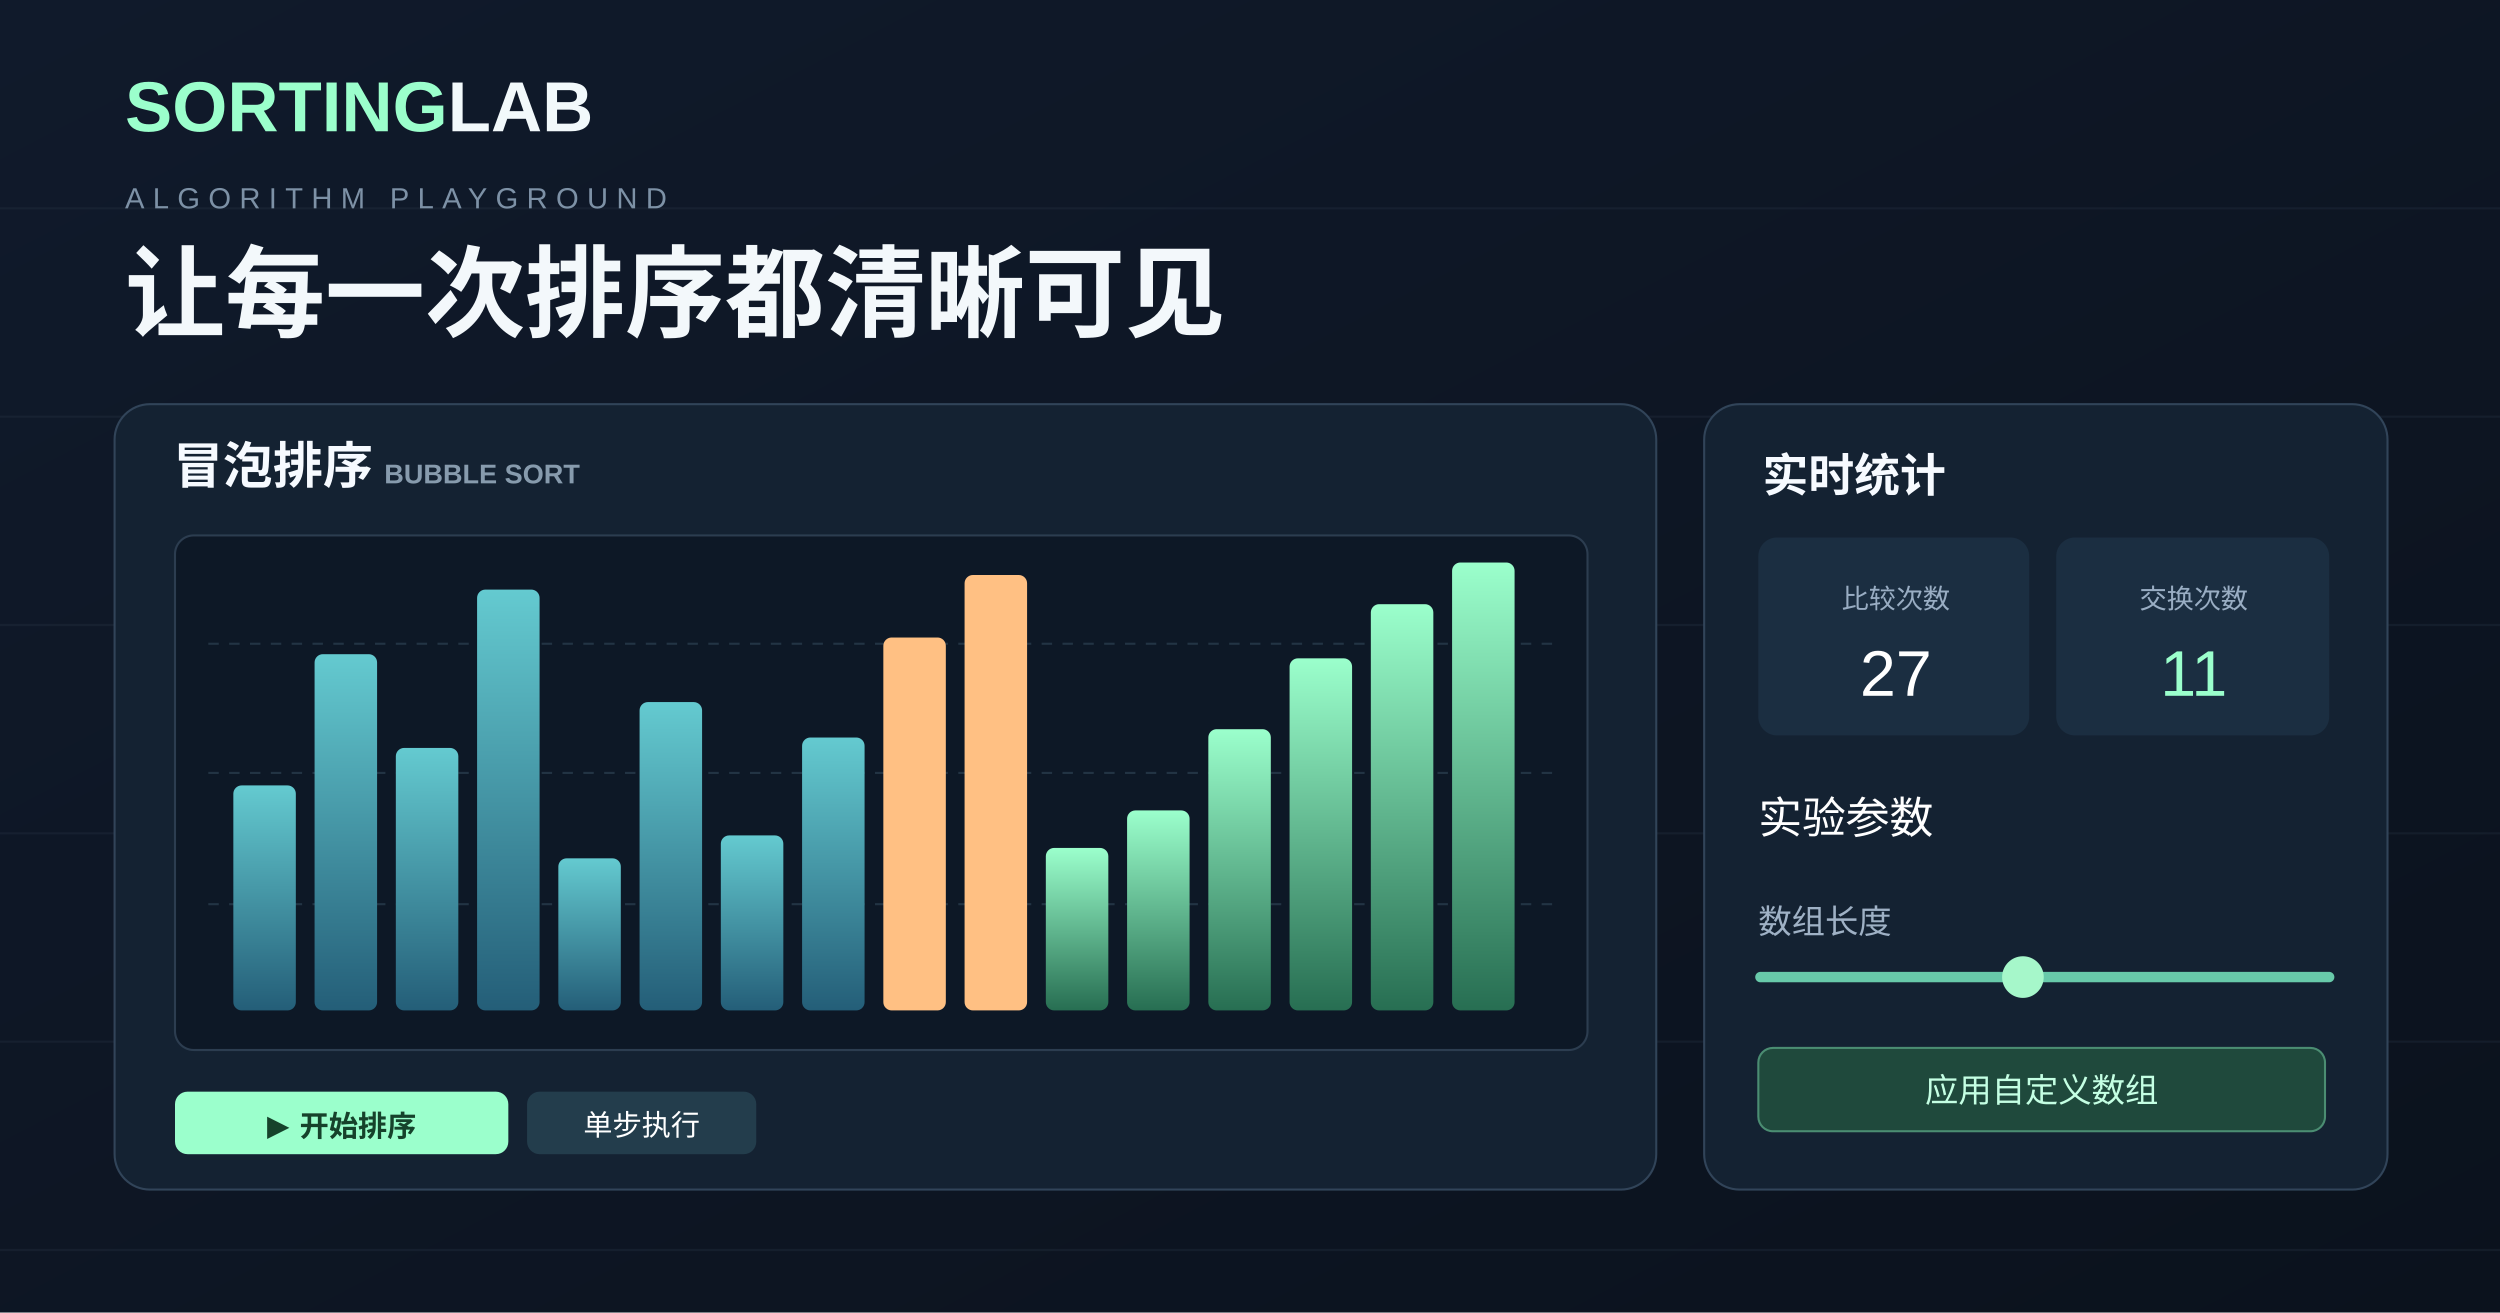
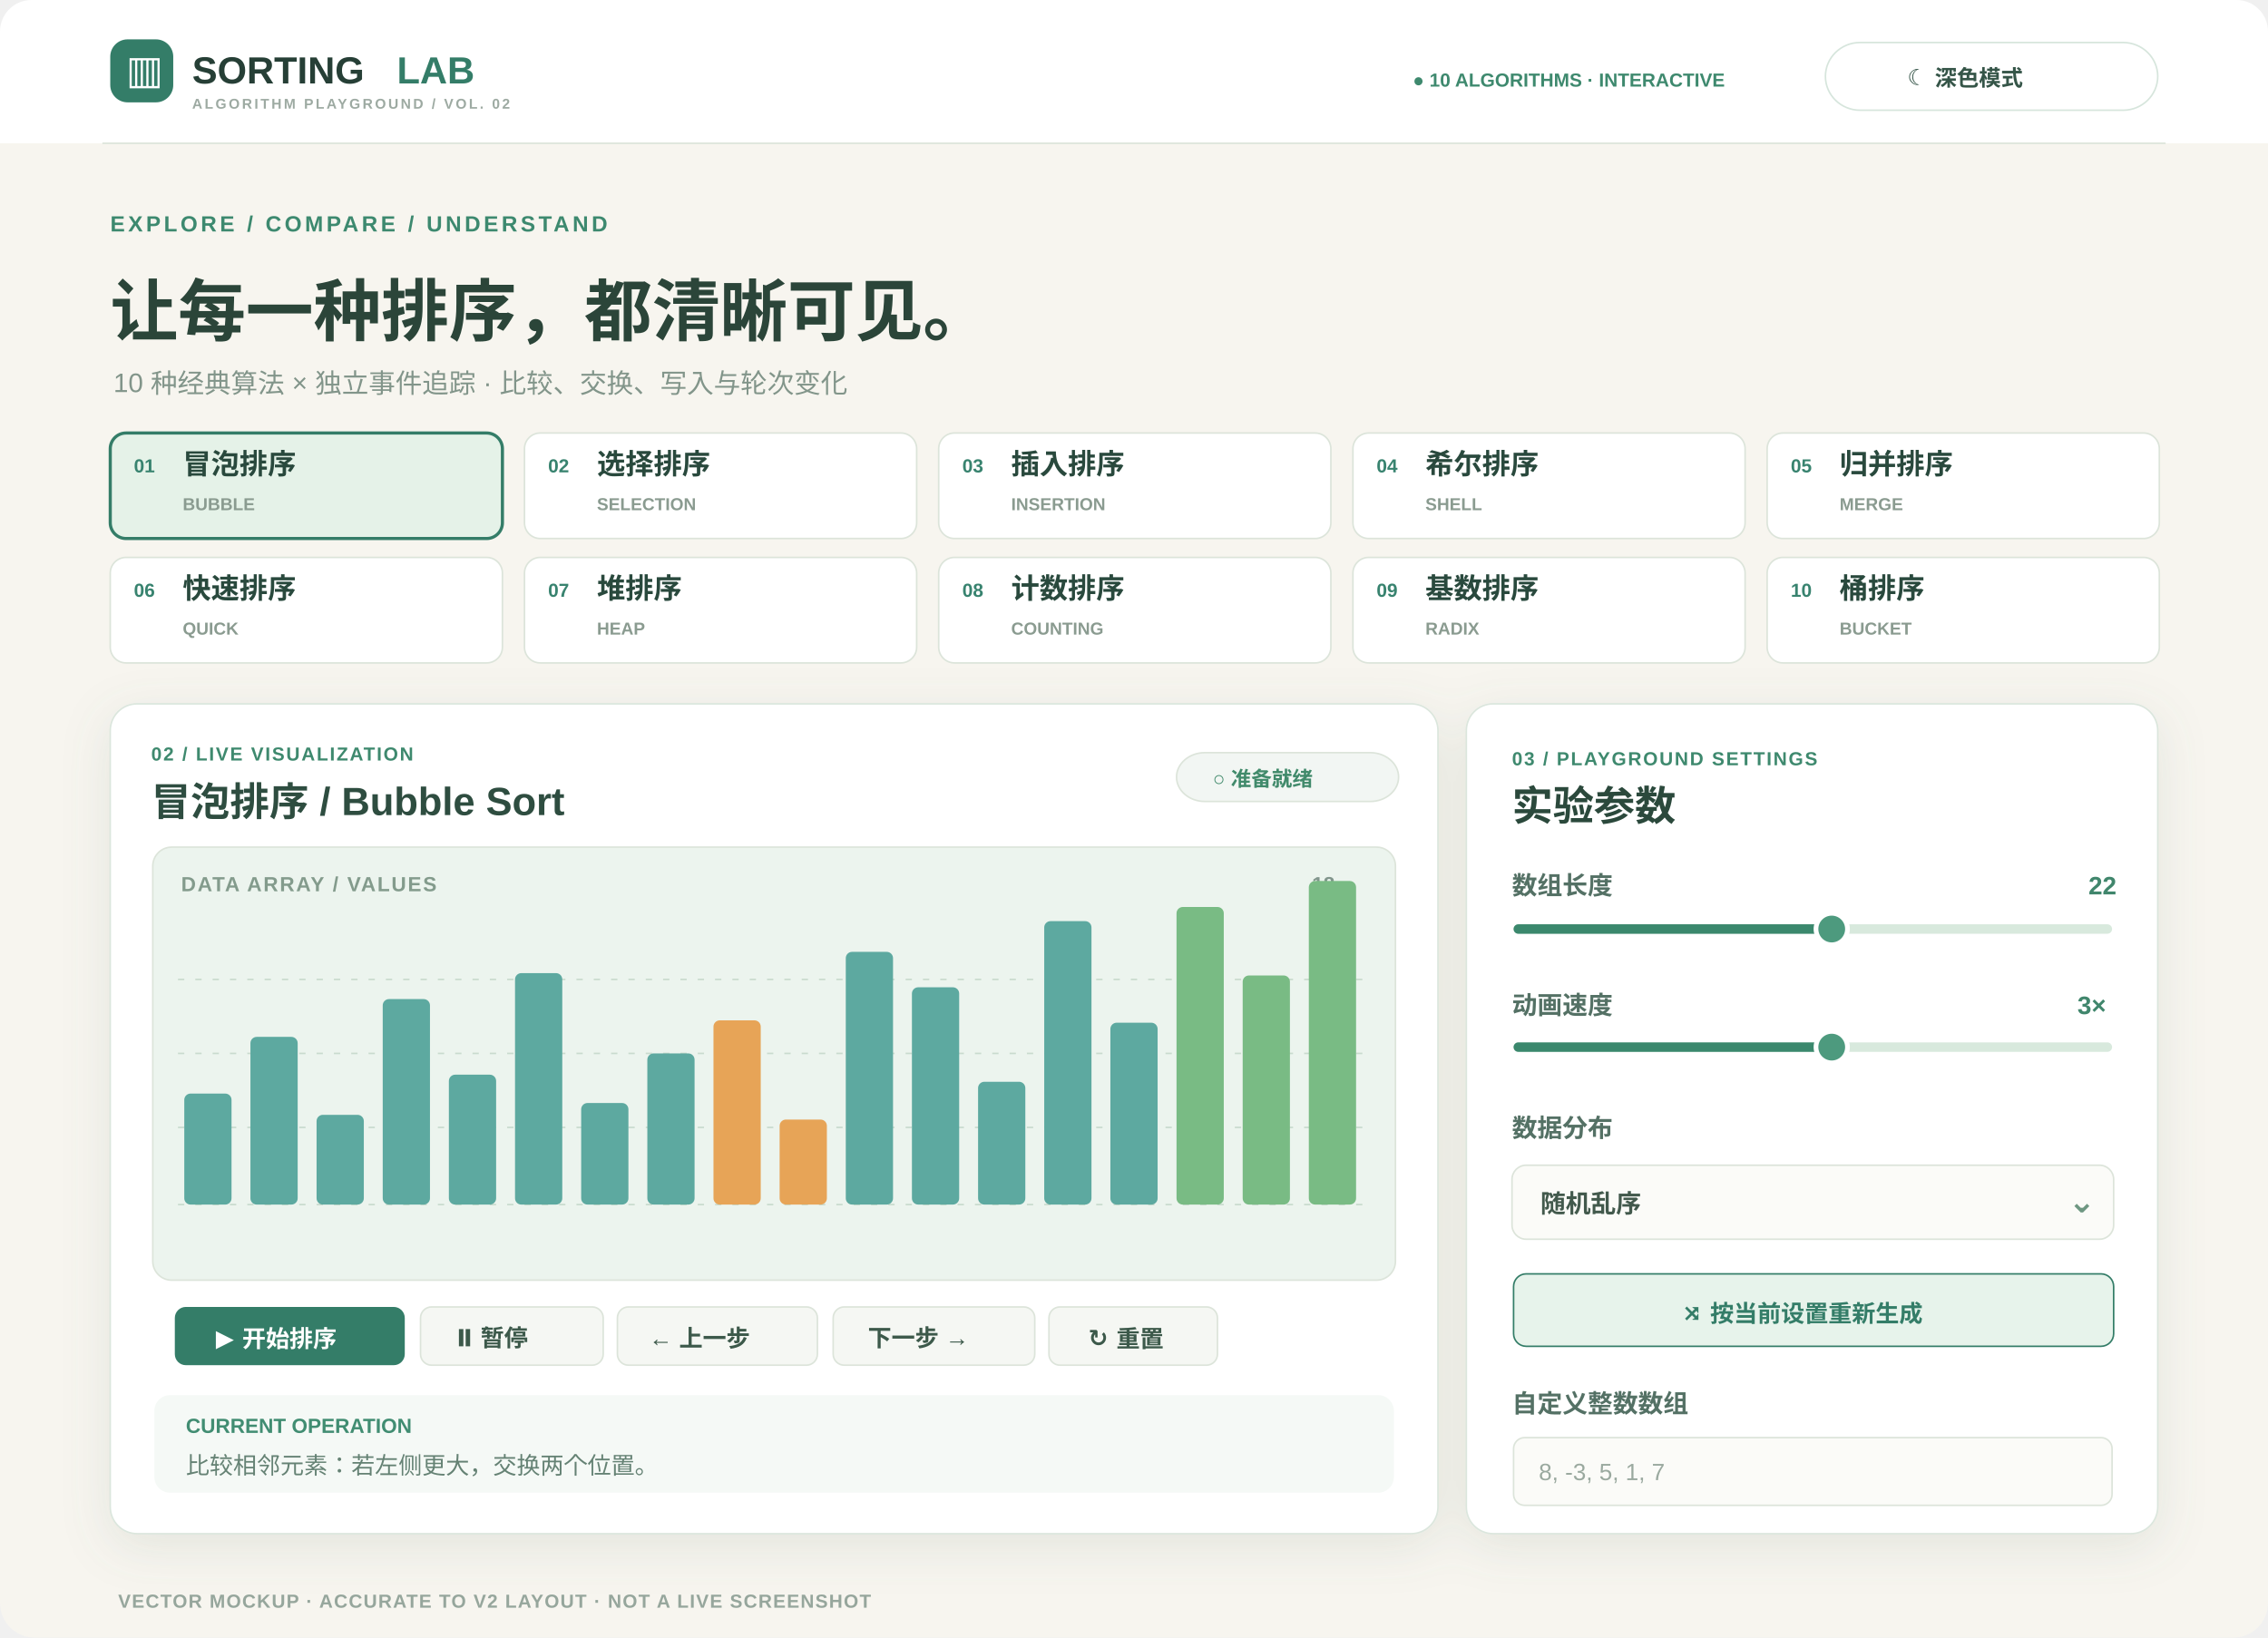
- <svg xmlns="http://www.w3.org/2000/svg" viewBox="0 0 1200 630" role="img" aria-label="Sorting Lab 冒泡排序网页示意图">
+ <svg xmlns="http://www.w3.org/2000/svg" viewBox="0 0 1440 1040" role="img" aria-labelledby="title desc">
  <defs>
-     <linearGradient id="bg" x2="1" y2="1">
-       <stop stop-color="#101a2b" />
-       <stop offset="1" stop-color="#0b121d" />
-     </linearGradient>
-     <linearGradient id="bar" x2="0" y2="1">
-       <stop stop-color="#64cad0" />
-       <stop offset="1" stop-color="#245e78" />
-     </linearGradient>
-     <linearGradient id="sorted" x2="0" y2="1">
-       <stop stop-color="#9bffcc" />
-       <stop offset="1" stop-color="#276e52" />
-     </linearGradient>
+     <filter id="shadow">
+       <feDropShadow dx="0" dy="8" stdDeviation="15" flood-color="#718b7d" flood-opacity=".15" />
+     </filter>
  </defs>
-   <rect width="1200" height="630" fill="url(#bg)" />
-   <path d="M0 100H1200M0 200H1200M0 300H1200M0 400H1200M0 500H1200M0 600H1200" stroke="#283847" stroke-opacity=".3" />
-   <text x="60" y="63" fill="#9bffcc" font-size="34" font-family="Arial" font-weight="800">SORTING<tspan fill="#f2f9fb">LAB</tspan>
-   </text>
-   <text x="60" y="100" fill="#7d91a6" font-family="Arial" letter-spacing="4" font-size="14">ALGORITHM PLAYGROUND</text>
-   <text x="60" y="158" fill="#f3f8fb" font-family="Arial" font-size="48" font-weight="700">让每一次排序都清晰可见</text>
-   <rect x="55" y="194" width="740" height="377" rx="17" fill="#142232" stroke="#314459" />
-   <rect x="818" y="194" width="328" height="377" rx="17" fill="#142232" stroke="#314459" />
-   <text x="83" y="232" font-size="24" font-family="Arial" font-weight="700" fill="#f6faff">冒泡排序 <tspan font-size="13" fill="#879bad">BUBBLE SORT</tspan>
-   </text>
-   <rect x="84" y="257" width="678" height="247" rx="9" fill="#0d1826" stroke="#2c3d50" />
-   <g stroke="#375061" stroke-dasharray="5 5" opacity=".5">
-     <path d="M100 309H750M100 371H750M100 434H750" />
+   <rect x="0" y="0" width="1440" height="1040" rx="22" fill="#f7f5ef" />
+   <rect x="0" y="0" width="1440" height="91" rx="20" fill="#fff" />
+   <rect x="0" y="70" width="1440" height="21" rx="0" fill="#fff" />
+   <path d="M65 91H1375" stroke="#dce4da" />
+   <rect x="70" y="25" width="40" height="40" rx="11" fill="#347d68" />
+   <text x="80" y="53" fill="#fff" font-family="Arial,'Microsoft YaHei',sans-serif" font-weight="700" font-size="25">▥</text>
+   <text x="122" y="53" fill="#263f36" font-family="Arial,'Microsoft YaHei',sans-serif" font-weight="900" font-size="24">SORTING</text>
+   <text x="252" y="53" fill="#347d68" font-family="Arial,'Microsoft YaHei',sans-serif" font-weight="900" font-size="24">LAB</text>
+   <text x="122" y="69" fill="#9daaa2" font-family="Arial,'Microsoft YaHei',sans-serif" font-weight="700" font-size="9" letter-spacing="1.4">ALGORITHM PLAYGROUND / VOL. 02</text>
+   <text x="897" y="55" fill="#3e896e" font-family="Arial,'Microsoft YaHei',sans-serif" font-weight="700" font-size="12">● 10 ALGORITHMS · INTERACTIVE</text>
+   <rect x="1159" y="27" width="211" height="43" rx="22" fill="#fff" stroke="#d6e5dc" stroke-width="1" />
+   <text x="1211" y="54" fill="#355548" font-family="Arial,'Microsoft YaHei',sans-serif" font-weight="800" font-size="14">☾ 深色模式</text>
+   <text x="70" y="147" fill="#3d896f" font-family="Arial,'Microsoft YaHei',sans-serif" font-weight="800" font-size="14" letter-spacing="2">EXPLORE / COMPARE / UNDERSTAND</text>
+   <text x="70" y="213" fill="#2b4539" font-family="Arial,'Microsoft YaHei',sans-serif" font-weight="900" font-size="43">让每一种排序，都清晰可见。</text>
+   <text x="72" y="249" fill="#82958a" font-family="Arial,'Microsoft YaHei',sans-serif" font-weight="500" font-size="17">10 种经典算法 × 独立事件追踪 · 比较、交换、写入与轮次变化</text>
+   <g>
+     <rect x="70" y="275" width="249" height="67" rx="10" fill="#e5f2e8" stroke="#347d68" stroke-width="2" />
+     <text x="85" y="300" fill="#38836f" font-family="Arial,'Microsoft YaHei',sans-serif" font-weight="700" font-size="12">01</text>
+     <text x="116" y="301" fill="#29493d" font-family="Arial,'Microsoft YaHei',sans-serif" font-weight="700" font-size="18">冒泡排序</text>
+     <text x="116" y="324" fill="#8a9b90" font-family="Arial,'Microsoft YaHei',sans-serif" font-weight="600" font-size="11">BUBBLE</text>
  </g>
-   <g fill="url(#bar)">
-     <rect x="112" y="377" width="30" height="108" rx="4" />
-     <rect x="151" y="314" width="30" height="171" rx="4" />
-     <rect x="190" y="359" width="30" height="126" rx="4" />
-     <rect x="229" y="283" width="30" height="202" rx="4" />
-     <rect x="268" y="412" width="30" height="73" rx="4" />
-     <rect x="307" y="337" width="30" height="148" rx="4" />
-     <rect x="346" y="401" width="30" height="84" rx="4" />
-     <rect x="385" y="354" width="30" height="131" rx="4" />
+   <g>
+     <rect x="333" y="275" width="249" height="67" rx="10" fill="#ffffff" stroke="#dce4da" stroke-width="1" />
+     <text x="348" y="300" fill="#38836f" font-family="Arial,'Microsoft YaHei',sans-serif" font-weight="700" font-size="12">02</text>
+     <text x="379" y="301" fill="#29493d" font-family="Arial,'Microsoft YaHei',sans-serif" font-weight="700" font-size="18">选择排序</text>
+     <text x="379" y="324" fill="#8a9b90" font-family="Arial,'Microsoft YaHei',sans-serif" font-weight="600" font-size="11">SELECTION</text>
  </g>
-   <g fill="#ffc083">
-     <rect x="424" y="306" width="30" height="179" rx="4" />
-     <rect x="463" y="276" width="30" height="209" rx="4" />
+   <g>
+     <rect x="596" y="275" width="249" height="67" rx="10" fill="#ffffff" stroke="#dce4da" stroke-width="1" />
+     <text x="611" y="300" fill="#38836f" font-family="Arial,'Microsoft YaHei',sans-serif" font-weight="700" font-size="12">03</text>
+     <text x="642" y="301" fill="#29493d" font-family="Arial,'Microsoft YaHei',sans-serif" font-weight="700" font-size="18">插入排序</text>
+     <text x="642" y="324" fill="#8a9b90" font-family="Arial,'Microsoft YaHei',sans-serif" font-weight="600" font-size="11">INSERTION</text>
  </g>
-   <g fill="url(#sorted)">
-     <rect x="502" y="407" width="30" height="78" rx="4" />
-     <rect x="541" y="389" width="30" height="96" rx="4" />
-     <rect x="580" y="350" width="30" height="135" rx="4" />
-     <rect x="619" y="316" width="30" height="169" rx="4" />
-     <rect x="658" y="290" width="30" height="195" rx="4" />
-     <rect x="697" y="270" width="30" height="215" rx="4" />
+   <g>
+     <rect x="859" y="275" width="249" height="67" rx="10" fill="#ffffff" stroke="#dce4da" stroke-width="1" />
+     <text x="874" y="300" fill="#38836f" font-family="Arial,'Microsoft YaHei',sans-serif" font-weight="700" font-size="12">04</text>
+     <text x="905" y="301" fill="#29493d" font-family="Arial,'Microsoft YaHei',sans-serif" font-weight="700" font-size="18">希尔排序</text>
+     <text x="905" y="324" fill="#8a9b90" font-family="Arial,'Microsoft YaHei',sans-serif" font-weight="600" font-size="11">SHELL</text>
  </g>
-   <rect x="84" y="524" width="160" height="30" rx="6" fill="#9bffcc" />
-   <text x="164" y="545" fill="#16422b" font-size="14" font-family="Arial" font-weight="700" text-anchor="middle">▶ 开始排序</text>
-   <rect x="253" y="524" width="110" height="30" rx="6" fill="#233d4c" />
-   <text x="308" y="545" fill="#fff" font-size="14" text-anchor="middle" font-family="Arial">单步执行</text>
-   <text x="846" y="236" fill="#f6faff" font-size="22" font-family="Arial" font-weight="700">实时统计</text>
-   <g font-family="Arial" text-anchor="middle">
-     <rect x="844" y="258" width="130" height="95" rx="9" fill="#1b2e41" />
-     <rect x="987" y="258" width="131" height="95" rx="9" fill="#1b2e41" />
-     <text x="910" y="292" fill="#99adc3" font-size="13">比较次数</text>
-     <text x="910" y="334" fill="#fff" font-size="31">27</text>
-     <text x="1053" y="292" fill="#99adc3" font-size="13">交换次数</text>
-     <text x="1053" y="334" fill="#9bffcc" font-size="31">11</text>
+   <g>
+     <rect x="1122" y="275" width="249" height="67" rx="10" fill="#ffffff" stroke="#dce4da" stroke-width="1" />
+     <text x="1137" y="300" fill="#38836f" font-family="Arial,'Microsoft YaHei',sans-serif" font-weight="700" font-size="12">05</text>
+     <text x="1168" y="301" fill="#29493d" font-family="Arial,'Microsoft YaHei',sans-serif" font-weight="700" font-size="18">归并排序</text>
+     <text x="1168" y="324" fill="#8a9b90" font-family="Arial,'Microsoft YaHei',sans-serif" font-weight="600" font-size="11">MERGE</text>
  </g>
-   <text x="844" y="400" fill="#fff" font-size="21" font-family="Arial">实验参数</text>
-   <text x="844" y="448" fill="#9fb1c5" font-size="16" font-family="Arial">数组长度</text>
-   <path d="M845 469H1118" stroke="#68caaa" stroke-width="5" stroke-linecap="round" />
-   <circle cx="971" cy="469" r="10" fill="#a6f7ca" />
-   <rect x="844" y="503" width="272" height="40" rx="7" fill="#1f493c" stroke="#4b8d72" />
-   <text x="980" y="529" fill="#c4ffe3" text-anchor="middle" font-size="16" font-family="Arial">应用自定义数组</text>
+   <g>
+     <rect x="70" y="354" width="249" height="67" rx="10" fill="#ffffff" stroke="#dce4da" stroke-width="1" />
+     <text x="85" y="379" fill="#38836f" font-family="Arial,'Microsoft YaHei',sans-serif" font-weight="700" font-size="12">06</text>
+     <text x="116" y="380" fill="#29493d" font-family="Arial,'Microsoft YaHei',sans-serif" font-weight="700" font-size="18">快速排序</text>
+     <text x="116" y="403" fill="#8a9b90" font-family="Arial,'Microsoft YaHei',sans-serif" font-weight="600" font-size="11">QUICK</text>
+   </g>
+   <g>
+     <rect x="333" y="354" width="249" height="67" rx="10" fill="#ffffff" stroke="#dce4da" stroke-width="1" />
+     <text x="348" y="379" fill="#38836f" font-family="Arial,'Microsoft YaHei',sans-serif" font-weight="700" font-size="12">07</text>
+     <text x="379" y="380" fill="#29493d" font-family="Arial,'Microsoft YaHei',sans-serif" font-weight="700" font-size="18">堆排序</text>
+     <text x="379" y="403" fill="#8a9b90" font-family="Arial,'Microsoft YaHei',sans-serif" font-weight="600" font-size="11">HEAP</text>
+   </g>
+   <g>
+     <rect x="596" y="354" width="249" height="67" rx="10" fill="#ffffff" stroke="#dce4da" stroke-width="1" />
+     <text x="611" y="379" fill="#38836f" font-family="Arial,'Microsoft YaHei',sans-serif" font-weight="700" font-size="12">08</text>
+     <text x="642" y="380" fill="#29493d" font-family="Arial,'Microsoft YaHei',sans-serif" font-weight="700" font-size="18">计数排序</text>
+     <text x="642" y="403" fill="#8a9b90" font-family="Arial,'Microsoft YaHei',sans-serif" font-weight="600" font-size="11">COUNTING</text>
+   </g>
+   <g>
+     <rect x="859" y="354" width="249" height="67" rx="10" fill="#ffffff" stroke="#dce4da" stroke-width="1" />
+     <text x="874" y="379" fill="#38836f" font-family="Arial,'Microsoft YaHei',sans-serif" font-weight="700" font-size="12">09</text>
+     <text x="905" y="380" fill="#29493d" font-family="Arial,'Microsoft YaHei',sans-serif" font-weight="700" font-size="18">基数排序</text>
+     <text x="905" y="403" fill="#8a9b90" font-family="Arial,'Microsoft YaHei',sans-serif" font-weight="600" font-size="11">RADIX</text>
+   </g>
+   <g>
+     <rect x="1122" y="354" width="249" height="67" rx="10" fill="#ffffff" stroke="#dce4da" stroke-width="1" />
+     <text x="1137" y="379" fill="#38836f" font-family="Arial,'Microsoft YaHei',sans-serif" font-weight="700" font-size="12">10</text>
+     <text x="1168" y="380" fill="#29493d" font-family="Arial,'Microsoft YaHei',sans-serif" font-weight="700" font-size="18">桶排序</text>
+     <text x="1168" y="403" fill="#8a9b90" font-family="Arial,'Microsoft YaHei',sans-serif" font-weight="600" font-size="11">BUCKET</text>
+   </g>
+   <g filter="url(#shadow)">
+     <rect x="70" y="447" width="843" height="527" rx="17" fill="#fff" stroke="#dbe6dd" stroke-width="1" />
+     <rect x="931" y="447" width="439" height="527" rx="17" fill="#fff" stroke="#dbe6dd" stroke-width="1" />
+   </g>
+   <text x="96" y="483" fill="#3e896e" font-family="Arial,'Microsoft YaHei',sans-serif" font-weight="800" font-size="12" letter-spacing="1">02 / LIVE VISUALIZATION</text>
+   <text x="96" y="518" fill="#2e4d40" font-family="Arial,'Microsoft YaHei',sans-serif" font-weight="800" font-size="25">冒泡排序 / Bubble Sort</text>
+   <rect x="747" y="478" width="141" height="31" rx="18" fill="#f2f6f3" stroke="#dce4da" stroke-width="1" />
+   <text x="770" y="499" fill="#418a6b" font-family="Arial,'Microsoft YaHei',sans-serif" font-weight="700" font-size="13">○ 准备就绪</text>
+   <rect x="97" y="538" width="789" height="275" rx="12" fill="#ecf4ee" stroke="#dce4da" stroke-width="1" />
+   <text x="115" y="566" fill="#839b8c" font-family="Arial,'Microsoft YaHei',sans-serif" font-weight="700" font-size="13" letter-spacing="1">DATA ARRAY / VALUES</text>
+   <text x="833" y="566" fill="#81958c" font-family="Arial,'Microsoft YaHei',sans-serif" font-weight="700" font-size="13">18</text>
+   <path d="M113 622H866M113 669H866M113 716H866M113 765H866" stroke="#c9dbce" stroke-dasharray="4 7" />
+   <rect x="117" y="694.5" width="30" height="70.5" rx="4" fill="#5da9a0" />
+   <rect x="159" y="658.5" width="30" height="106.5" rx="4" fill="#5da9a0" />
+   <rect x="201" y="708" width="30" height="57" rx="4" fill="#5da9a0" />
+   <rect x="243" y="634.5" width="30" height="130.5" rx="4" fill="#5da9a0" />
+   <rect x="285" y="682.5" width="30" height="82.5" rx="4" fill="#5da9a0" />
+   <rect x="327" y="618" width="30" height="147" rx="4" fill="#5da9a0" />
+   <rect x="369" y="700.5" width="30" height="64.5" rx="4" fill="#5da9a0" />
+   <rect x="411" y="669" width="30" height="96" rx="4" fill="#5da9a0" />
+   <rect x="453" y="648" width="30" height="117" rx="4" fill="#e7a457" />
+   <rect x="495" y="711" width="30" height="54" rx="4" fill="#e7a457" />
+   <rect x="537" y="604.5" width="30" height="160.5" rx="4" fill="#5da9a0" />
+   <rect x="579" y="627" width="30" height="138" rx="4" fill="#5da9a0" />
+   <rect x="621" y="687" width="30" height="78" rx="4" fill="#5da9a0" />
+   <rect x="663" y="585" width="30" height="180" rx="4" fill="#5da9a0" />
+   <rect x="705" y="649.5" width="30" height="115.5" rx="4" fill="#5da9a0" />
+   <rect x="747" y="576" width="30" height="189" rx="4" fill="#79bb84" />
+   <rect x="789" y="619.5" width="30" height="145.5" rx="4" fill="#79bb84" />
+   <rect x="831" y="559.5" width="30" height="205.5" rx="4" fill="#79bb84" />
+   <rect x="111" y="830" width="146" height="37" rx="7" fill="#347d68" />
+   <text x="137" y="855" fill="#fff" font-family="Arial,'Microsoft YaHei',sans-serif" font-weight="800" font-size="15">▶ 开始排序</text>
+   <rect x="267" y="830" width="116" height="37" rx="7" fill="#f5f7f3" stroke="#dce4da" stroke-width="1" />
+   <text x="290" y="855" fill="#3c594a" font-family="Arial,'Microsoft YaHei',sans-serif" font-weight="700" font-size="15">Ⅱ 暂停</text>
+   <rect x="392" y="830" width="127" height="37" rx="7" fill="#f5f7f3" stroke="#dce4da" stroke-width="1" />
+   <text x="412" y="855" fill="#3c594a" font-family="Arial,'Microsoft YaHei',sans-serif" font-weight="700" font-size="15">← 上一步</text>
+   <rect x="529" y="830" width="128" height="37" rx="7" fill="#f5f7f3" stroke="#dce4da" stroke-width="1" />
+   <text x="551" y="855" fill="#3c594a" font-family="Arial,'Microsoft YaHei',sans-serif" font-weight="700" font-size="15">下一步 →</text>
+   <rect x="666" y="830" width="107" height="37" rx="7" fill="#f5f7f3" stroke="#dce4da" stroke-width="1" />
+   <text x="691" y="855" fill="#3c594a" font-family="Arial,'Microsoft YaHei',sans-serif" font-weight="700" font-size="15">↻ 重置</text>
+   <rect x="98" y="886" width="787" height="62" rx="10" fill="#f5f9f6" />
+   <text x="118" y="910" fill="#418d72" font-family="Arial,'Microsoft YaHei',sans-serif" font-weight="800" font-size="13">CURRENT OPERATION</text>
+   <text x="118" y="936" fill="#658274" font-family="Arial,'Microsoft YaHei',sans-serif" font-weight="500" font-size="15">比较相邻元素：若左侧更大，交换两个位置。</text>
+   <text x="960" y="486" fill="#3e896e" font-family="Arial,'Microsoft YaHei',sans-serif" font-weight="800" font-size="12" letter-spacing="1">03 / PLAYGROUND SETTINGS</text>
+   <text x="960" y="521" fill="#2b493c" font-family="Arial,'Microsoft YaHei',sans-serif" font-weight="800" font-size="26">实验参数</text>
+   <text x="960" y="568" fill="#547165" font-family="Arial,'Microsoft YaHei',sans-serif" font-weight="600" font-size="16">数组长度</text>
+   <text x="1326" y="568" fill="#40866c" font-family="Arial,'Microsoft YaHei',sans-serif" font-weight="800" font-size="16">22</text>
+   <rect x="961" y="587" width="380" height="6" rx="3" fill="#d8e9dd" />
+   <rect x="961" y="587" width="202" height="6" rx="3" fill="#3b886d" />
+   <circle cx="1163" cy="590" r="10" fill="#4d9a7e" stroke="#fff" stroke-width="3" />
+   <text x="960" y="644" fill="#547165" font-family="Arial,'Microsoft YaHei',sans-serif" font-weight="600" font-size="16">动画速度</text>
+   <text x="1319" y="644" fill="#40866c" font-family="Arial,'Microsoft YaHei',sans-serif" font-weight="800" font-size="16">3×</text>
+   <rect x="961" y="662" width="380" height="6" rx="3" fill="#d8e9dd" />
+   <rect x="961" y="662" width="202" height="6" rx="3" fill="#3b886d" />
+   <circle cx="1163" cy="665" r="10" fill="#4d9a7e" stroke="#fff" stroke-width="3" />
+   <text x="960" y="722" fill="#547165" font-family="Arial,'Microsoft YaHei',sans-serif" font-weight="600" font-size="16">数据分布</text>
+   <rect x="960" y="740" width="382" height="47" rx="9" fill="#fbfbf8" stroke="#dce4da" stroke-width="1" />
+   <text x="978" y="770" fill="#42594c" font-family="Arial,'Microsoft YaHei',sans-serif" font-weight="700" font-size="16">随机乱序</text>
+   <text x="1313" y="770" fill="#6e9782" font-family="Arial,'Microsoft YaHei',sans-serif" font-weight="600" font-size="21">⌄</text>
+   <rect x="961" y="809" width="381" height="46" rx="8" fill="#e7f3eb" stroke="#347d68" stroke-width="1" />
+   <text x="1068" y="839" fill="#347d68" font-family="Arial,'Microsoft YaHei',sans-serif" font-weight="800" font-size="15">⤨ 按当前设置重新生成</text>
+   <text x="960" y="897" fill="#547165" font-family="Arial,'Microsoft YaHei',sans-serif" font-weight="600" font-size="16">自定义整数数组</text>
+   <rect x="961" y="913" width="380" height="43" rx="7" fill="#fbfbf8" stroke="#dce4da" stroke-width="1" />
+   <text x="977" y="940" fill="#9aa99f" font-family="Arial,'Microsoft YaHei',sans-serif" font-weight="500" font-size="15">8, -3, 5, 1, 7</text>
+   <text x="75" y="1021" fill="#96a69c" font-family="Arial,'Microsoft YaHei',sans-serif" font-weight="700" font-size="12" letter-spacing=".7">VECTOR MOCKUP  ·  ACCURATE TO V2 LAYOUT  ·  NOT A LIVE SCREENSHOT</text>
</svg>
